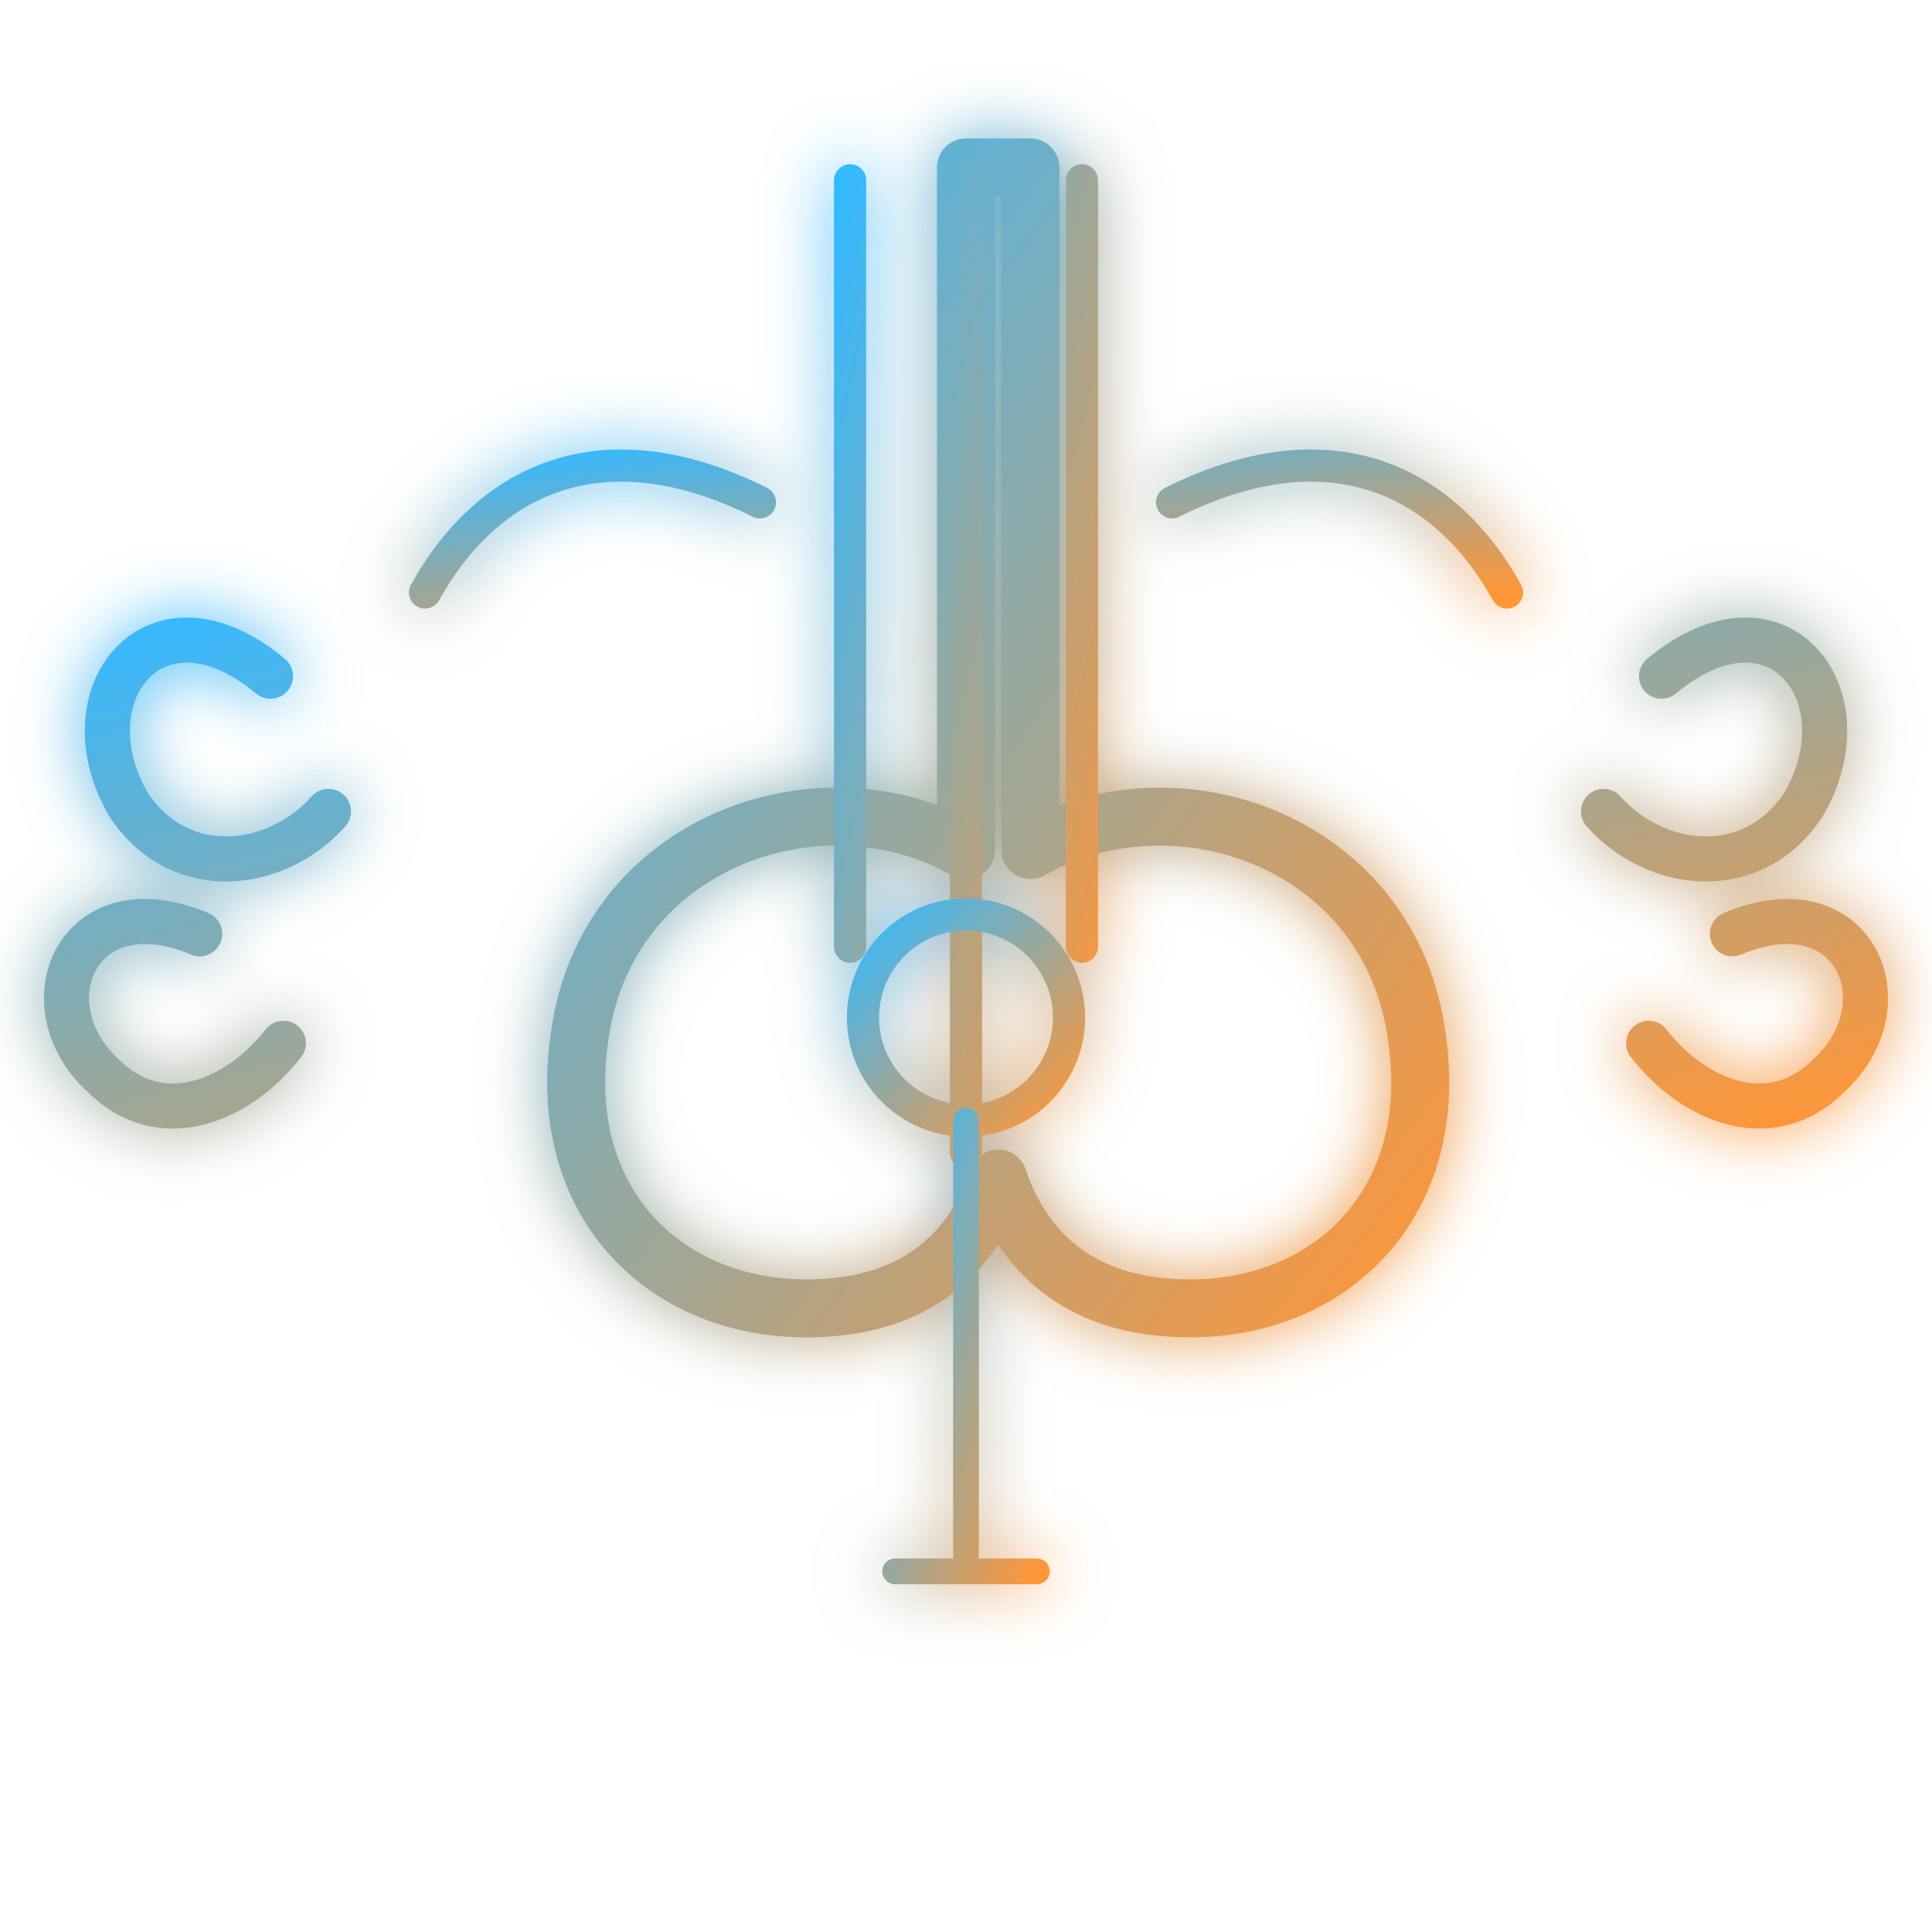
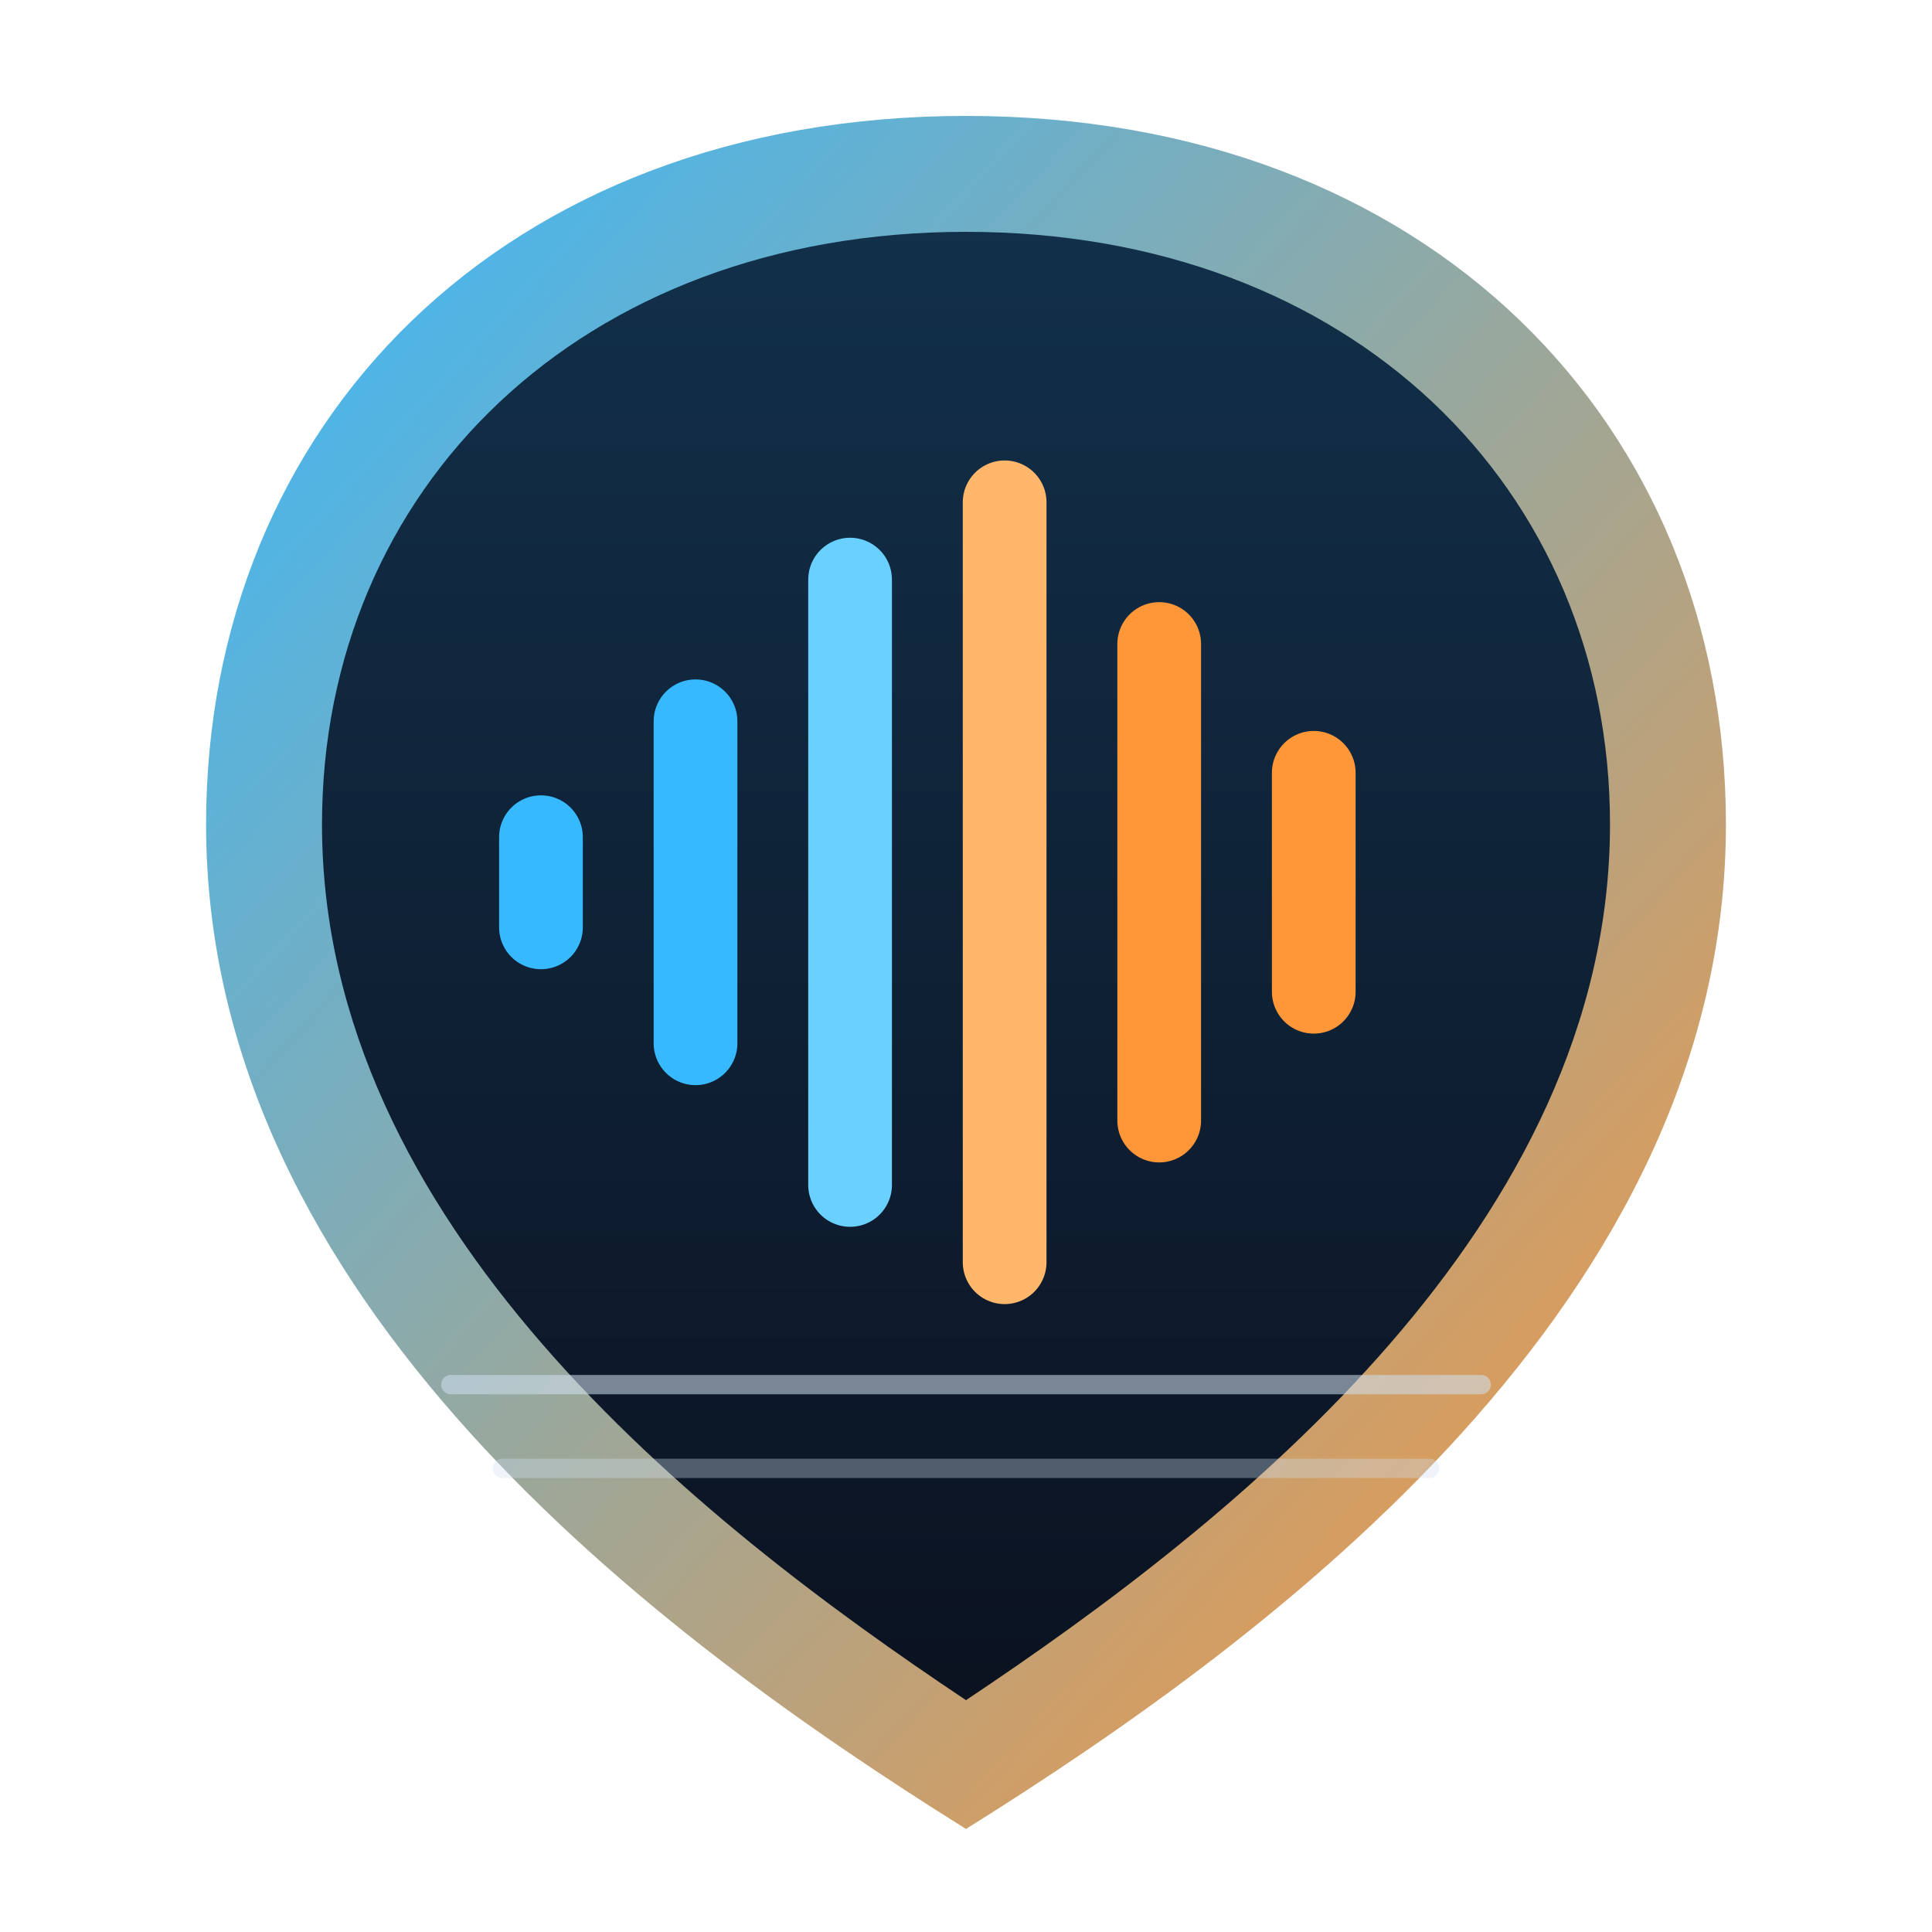
- <svg xmlns="http://www.w3.org/2000/svg" viewBox="0 0 300 300">
+ <svg xmlns="http://www.w3.org/2000/svg" viewBox="0 0 300 300" role="img" aria-label="Guitar Master AI">
  <defs>
    <linearGradient id="g" x1="0" y1="0" x2="1" y2="1">
-       <stop stop-color="#36b9ff" />
+       <stop offset="0" stop-color="#36b9ff" />
      <stop offset="1" stop-color="#ff9638" />
    </linearGradient>
-     <filter id="glow">
-       <feGaussianBlur stdDeviation="5" result="b" />
-       <feMerge>
-         <feMergeNode in="b" />
-         <feMergeNode in="SourceGraphic" />
-       </feMerge>
-     </filter>
+     <linearGradient id="f" x1="0" y1="0" x2="0" y2="1">
+       <stop offset="0" stop-color="#12304a" />
+       <stop offset="1" stop-color="#0b1220" />
+     </linearGradient>
  </defs>
-   <g fill="none" stroke="url(#g)" stroke-linecap="round" stroke-linejoin="round" filter="url(#glow)">
-     <path stroke-width="7" d="M42 105c-18-15-32 3-22 20 8 12 23 10 31 1M258 105c18-15 32 3 22 20-8 12-23 10-31 1M31 145c-19-8-27 11-15 22 9 9 21 4 28-5M269 145c19-8 27 11 15 22-9 9-21 4-28-5" />
-     <path stroke-width="9" d="M150 26v106c-23-13-56-1-60 29-4 27 15 44 39 42 13-1 22-8 26-20 4 12 13 19 26 20 24 2 43-15 39-42-4-30-37-42-60-29V26z" />
-     <path stroke-width="5" d="M150 27v152M132 28v119M168 28v119" />
-     <circle cx="150" cy="158" r="16" stroke-width="5" />
-     <path stroke-width="4" d="M150 174v70M139 244h22" />
-     <path stroke-width="5" d="M118 78c-24-12-42-4-52 14M182 78c24-12 42-4 52 14" />
+   <path d="M150 18C222 18 268 66 268 128c0 74-70 126-118 156C102 254 32 202 32 128 32 66 78 18 150 18z" fill="url(#g)" />
+   <path d="M150 36C210 36 250 76 250 128c0 62-58 108-100 136C108 236 50 190 50 128 50 76 90 36 150 36z" fill="url(#f)" />
+   <g stroke-linecap="round" fill="none">
+     <path d="M150 74v6M150 176v6" stroke="#36b9ff" stroke-width="0" />
+     <g stroke-width="13">
+       <path d="M84 130v14" stroke="#36b9ff" />
+       <path d="M108 112v50" stroke="#36b9ff" />
+       <path d="M132 90v94" stroke="#6ad0ff" />
+       <path d="M156 78v118" stroke="#ffb86b" />
+       <path d="M180 100v74" stroke="#ff9638" />
+       <path d="M204 120v34" stroke="#ff9638" />
+       <path d="M228 133v8" stroke="#ff9638" stroke-width="0" />
+     </g>
+     <path d="M70 215h160" stroke="#cfe0f0" stroke-width="3" opacity=".55" />
+     <path d="M78 228h144" stroke="#cfe0f0" stroke-width="3" opacity=".35" />
  </g>
</svg>
